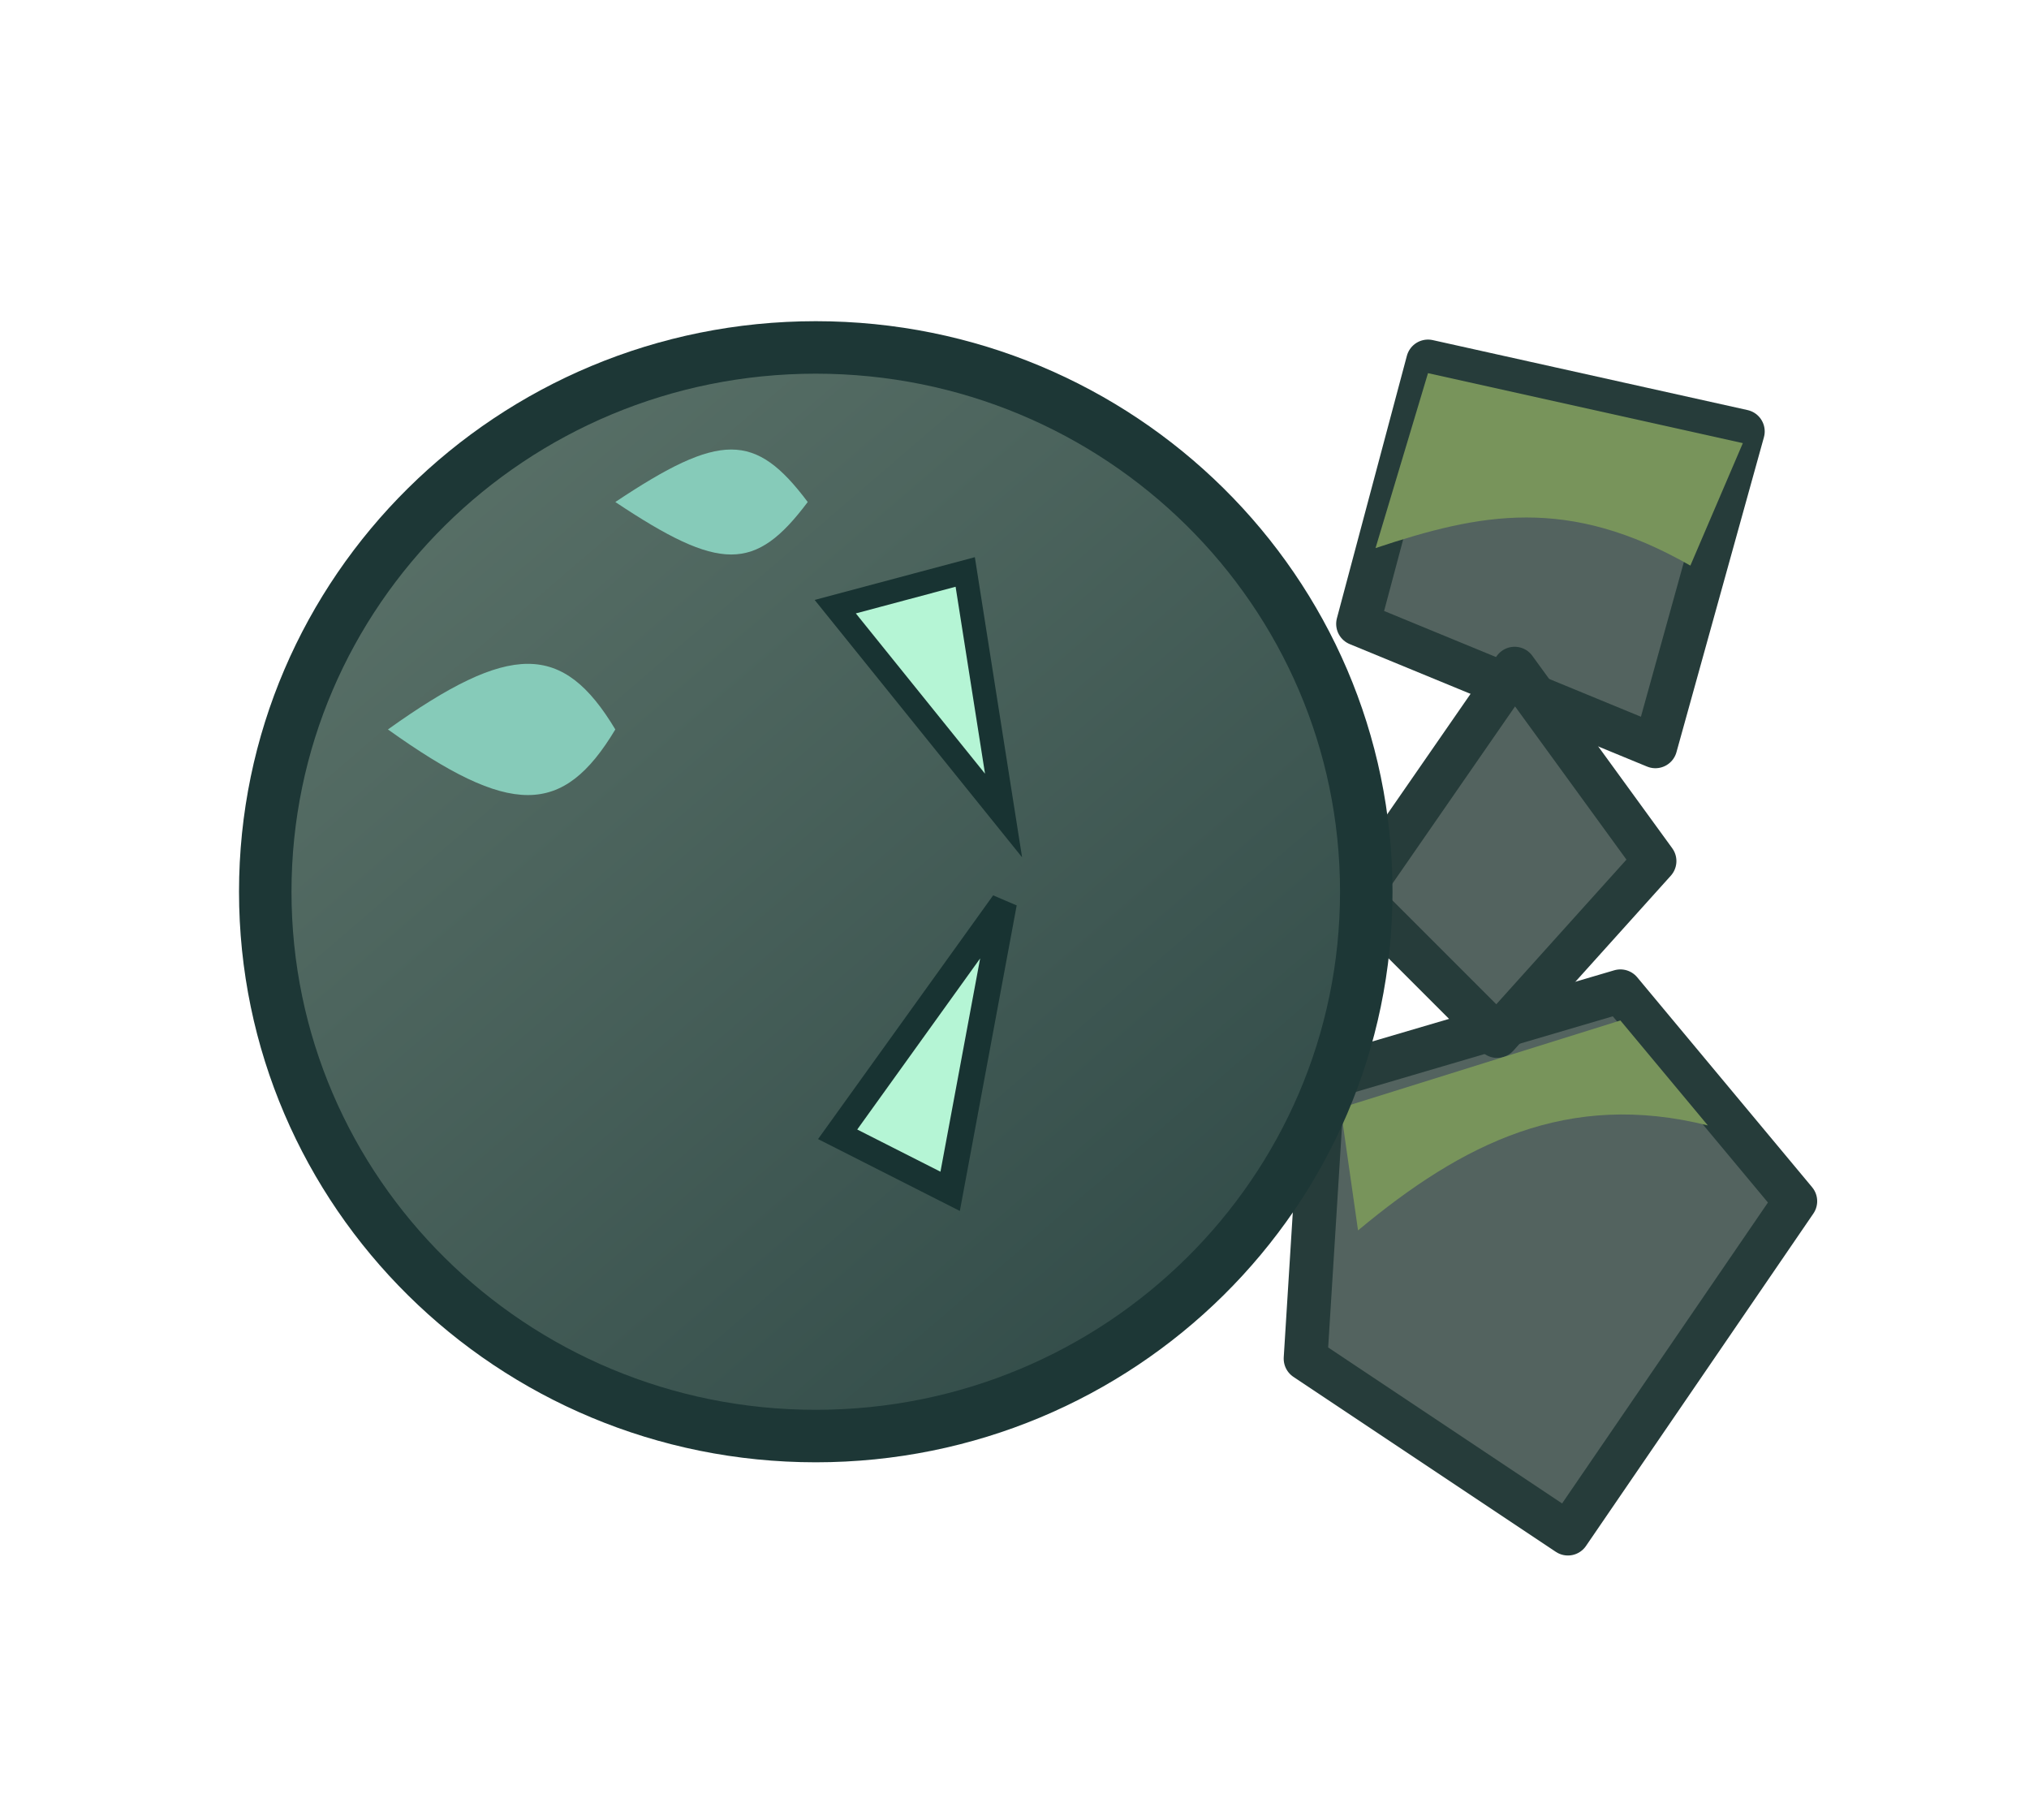
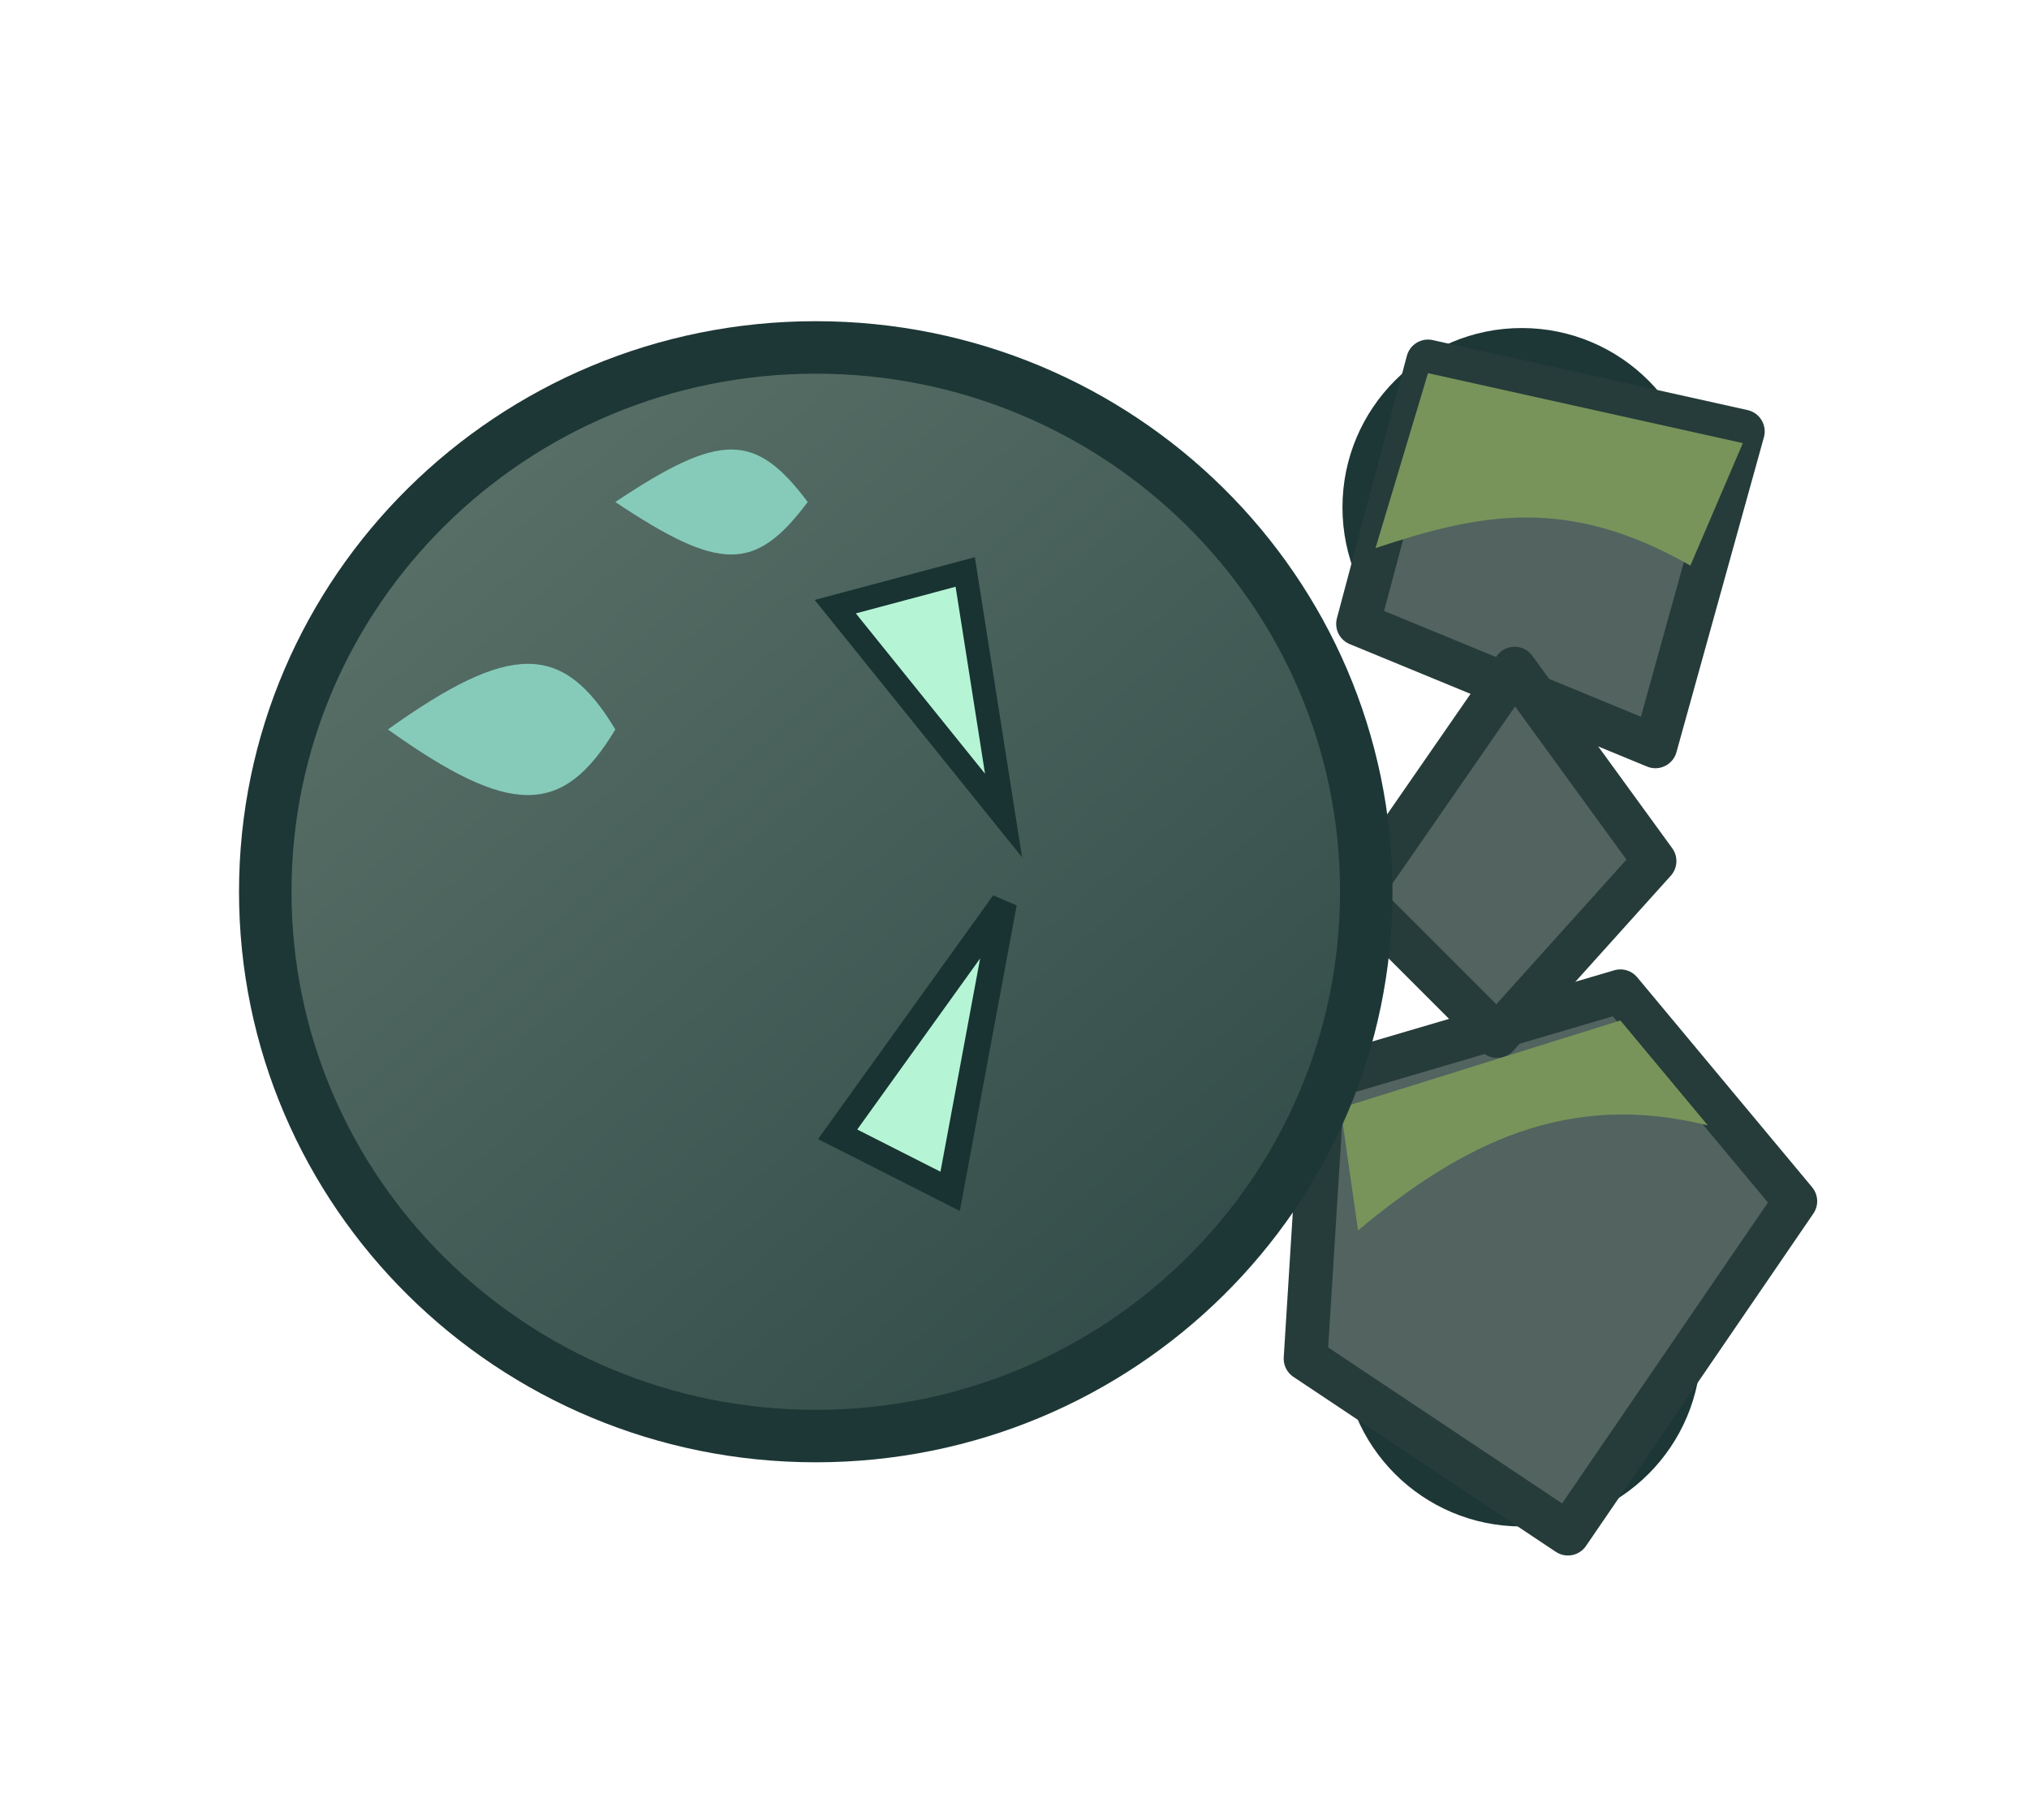
<svg xmlns="http://www.w3.org/2000/svg" viewBox="-58 -52 116 104" role="img" aria-labelledby="title description" version="1.1" id="svg2">
  <defs id="drowned-bulwark-broken-definitions">
    <linearGradient id="drowned-bulwark-broken-body-gradient" x1="0" y1="0" x2="1" y2="1">
      <stop offset="0" stop-color="#60776d" id="stop1" />
      <stop offset="1" stop-color="#2b4543" id="stop2" />
    </linearGradient>
    <linearGradient id="drowned-bulwark-shield-gradient" x1="29.391" y1="-21.971" x2="81.005" y2="29.643" gradientTransform="scale(0.6974862,1.43372)" gradientUnits="userSpaceOnUse">
      <stop offset="0" stop-color="#718078" id="stop3" />
      <stop offset="1" stop-color="#3f504d" id="stop4" />
    </linearGradient>
    <linearGradient id="drowned-bulwark-body-gradient" x1="-37.54" y1="-31.826" x2="28.271" y2="33.984" gradientTransform="matrix(1.078858,0,0,0.9269061,-6.361633,-2.028616)" gradientUnits="userSpaceOnUse">
      <stop offset="0" stop-color="#60776d" id="stop1-3" />
      <stop offset="1" stop-color="#2b4543" id="stop2-6" />
    </linearGradient>
  </defs>
  <g id="drowned-bulwark-broken-zombie">
+     <g id="floating-hands" fill="#60776d" stroke="#1d3736" stroke-width="2.5">
+       <circle id="upper-hand" cx="29" cy="-23" r="9" />
+       <circle id="lower-hand" cx="29" cy="25" r="9" />
+     </g>
    <g id="shield-remnants" fill="#53635f" stroke="#263c3a" stroke-width="2.5" stroke-linejoin="round" transform="translate(-9.359789,-2.339947)">
      <path id="gripped-remnant" d="M 27,12 44,7 54,19 41,38 26,28 Z" />
      <path id="upper-fragment" d="m 33,-29 18,4 -5,18 -17,-7 z" />
      <path id="lower-fragment" d="m 28.952,1.558 9,-13 8,11 -9,10 z" />
    </g>
    <g id="remnant-moss" fill="#78945b" transform="translate(-9.359789,-1.671391)">
      <path id="upper-moss" d="m 33,-29 18,4 -3,7 c -7,-4 -12,-3 -18,-1 z" />
      <path id="grip-moss" d="m 28,13 16,-5 5,6 c -8,-2 -14,1 -20,6 z" />
    </g>
    <ellipse id="body" cx="-11.362" cy="-1.029" rx="31.473" ry="31.112" fill="url(#drowned-bulwark-body-gradient)" stroke="#1d3736" stroke-width="3" style="fill:url(#drowned-bulwark-body-gradient)" />
    <g id="eyes" fill="#b5f5d5" stroke="#183332" stroke-width="1.5" transform="translate(-15.11906,-2.662125)">
      <path id="upper-eye" d="m 4.871,-14.661 9.622,11.936 -2.191,-13.92 z" style="stroke-width:1.35" />
      <path id="lower-eye" d="M 11.44,18.757 14.507,2.277 5.008,15.497 Z" />
    </g>
    <g id="water-drops" fill="#86cbb9" transform="translate(-8.361633,-2.028616)">
      <path id="drop-one" d="m -27.46,-8.277 c 7,-5 10,-5 13,0 -3,5 -6,5 -13,0 z" />
      <path id="drop-two" d="m -14.46,-21.277 c 6,-4 8,-4 11,0 -3,4 -5,4 -11,0 z" />
    </g>
  </g>
</svg>
